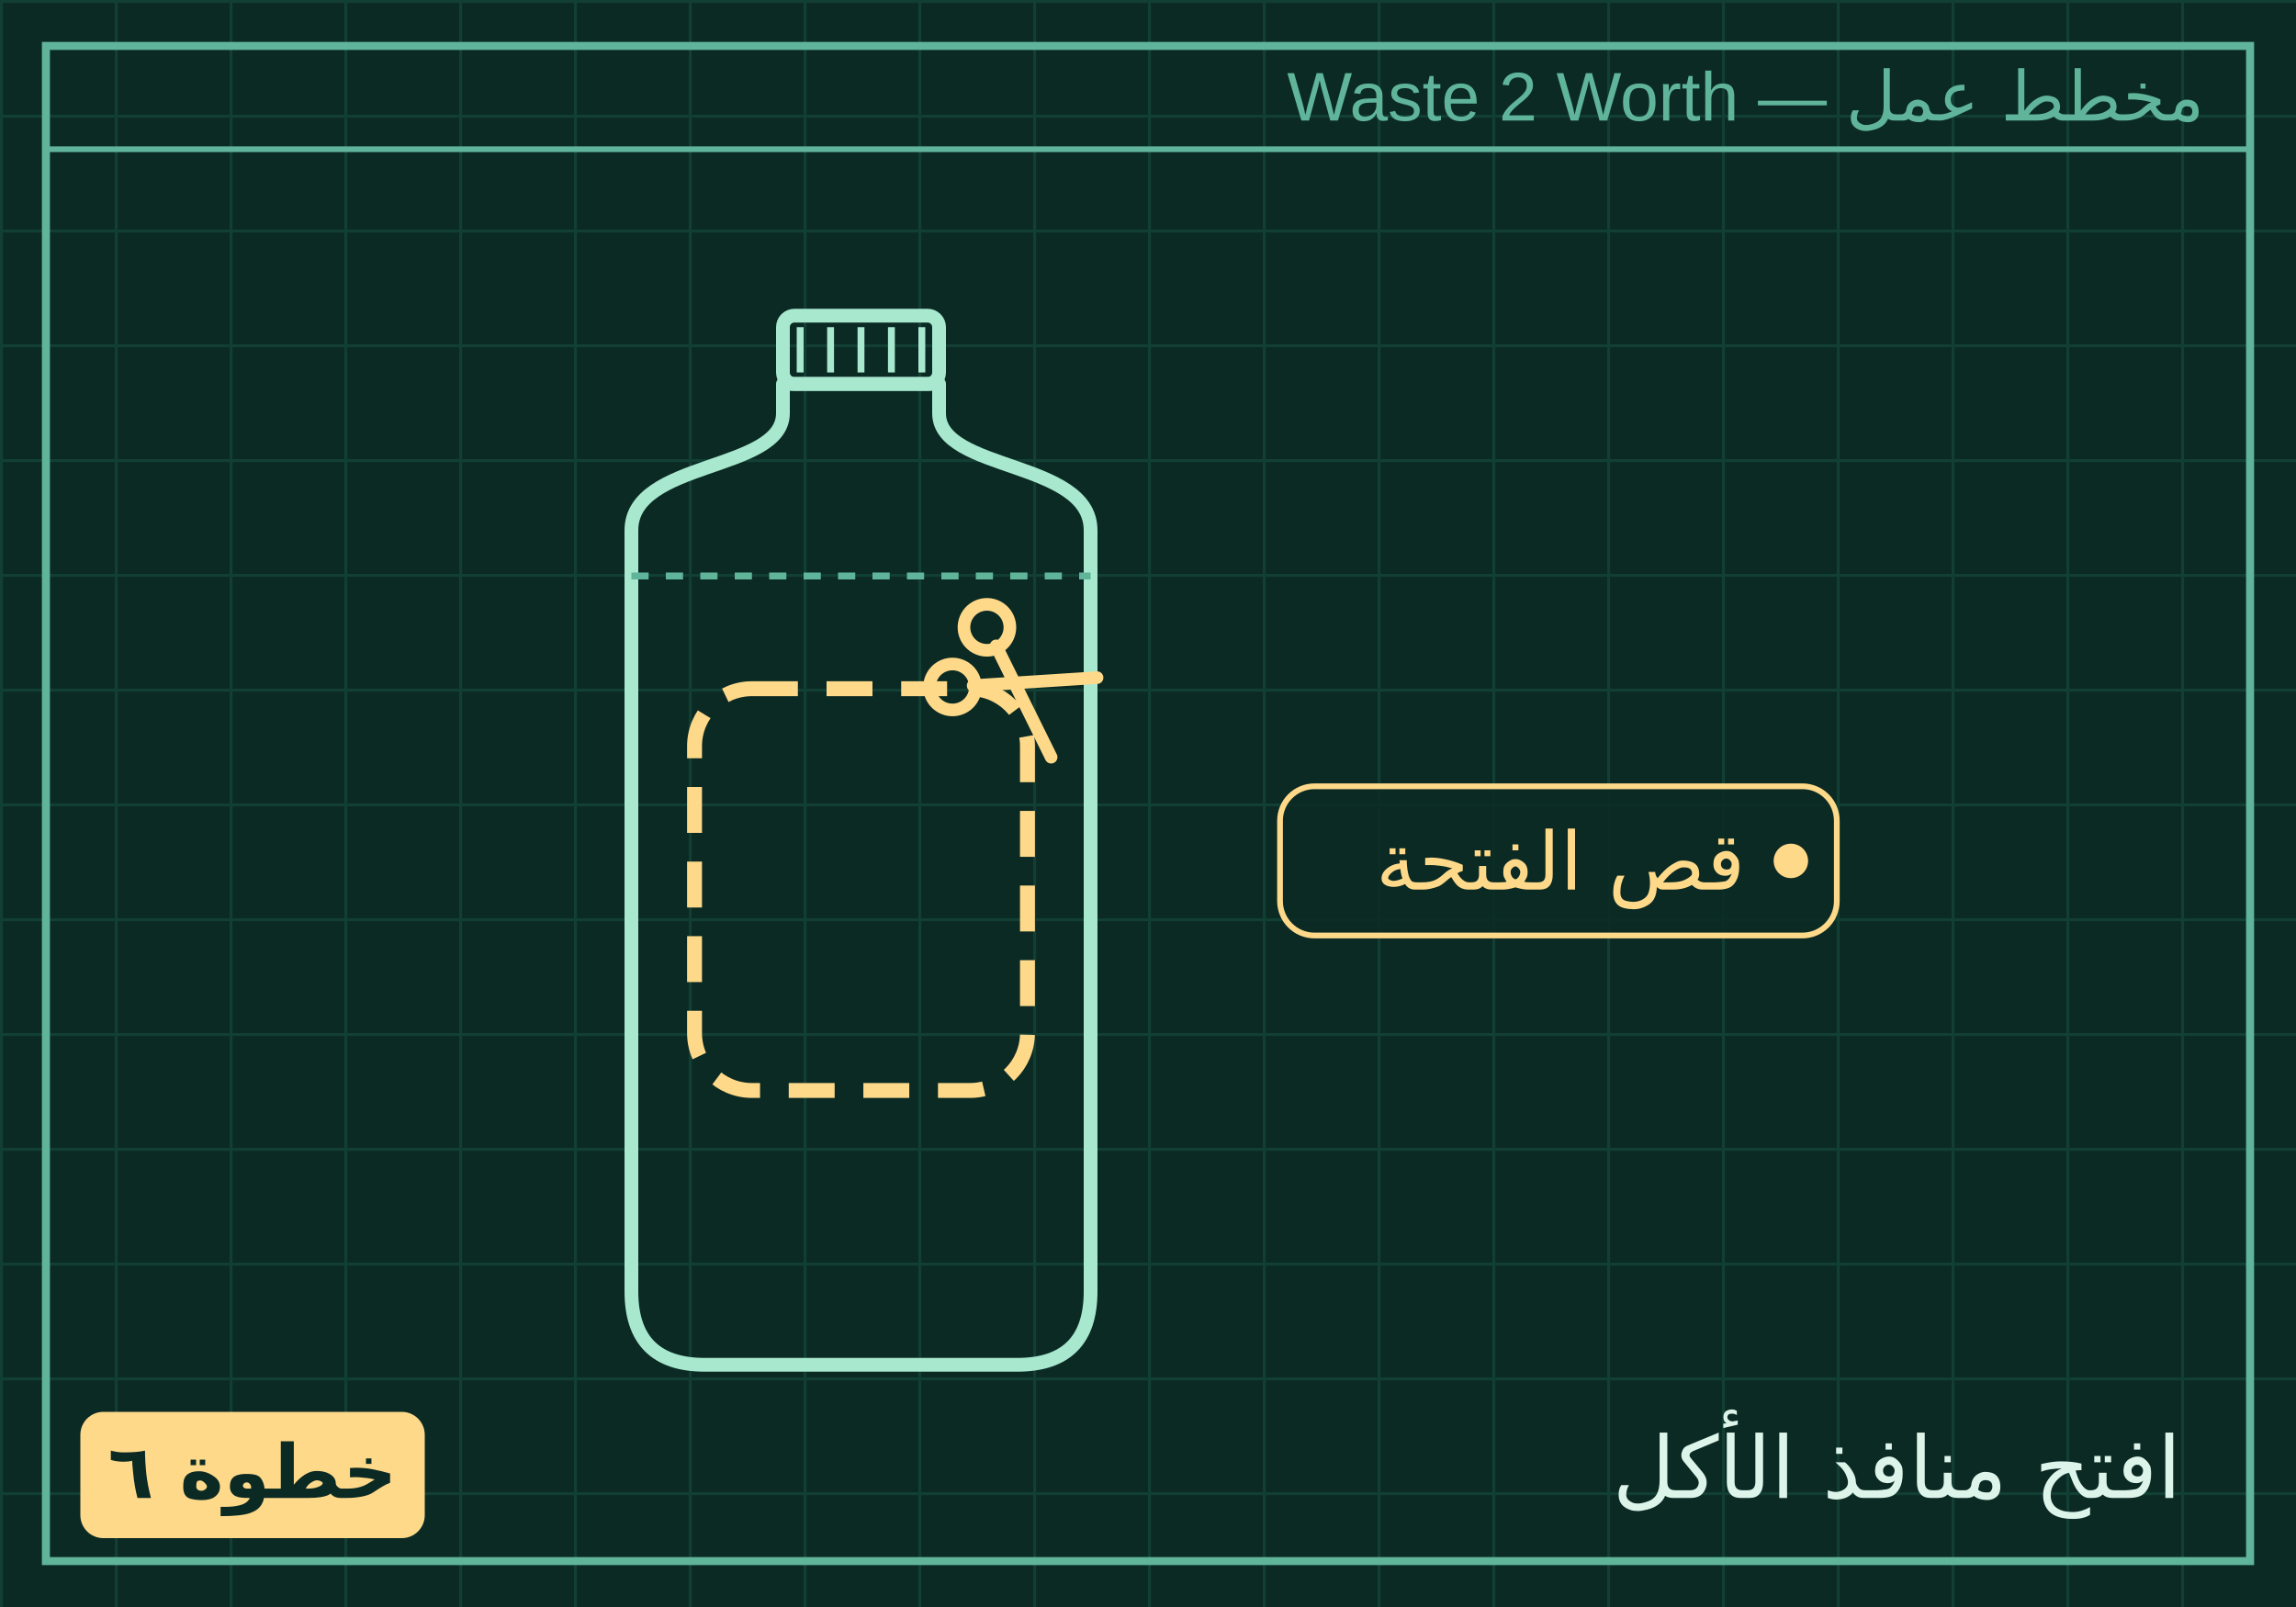
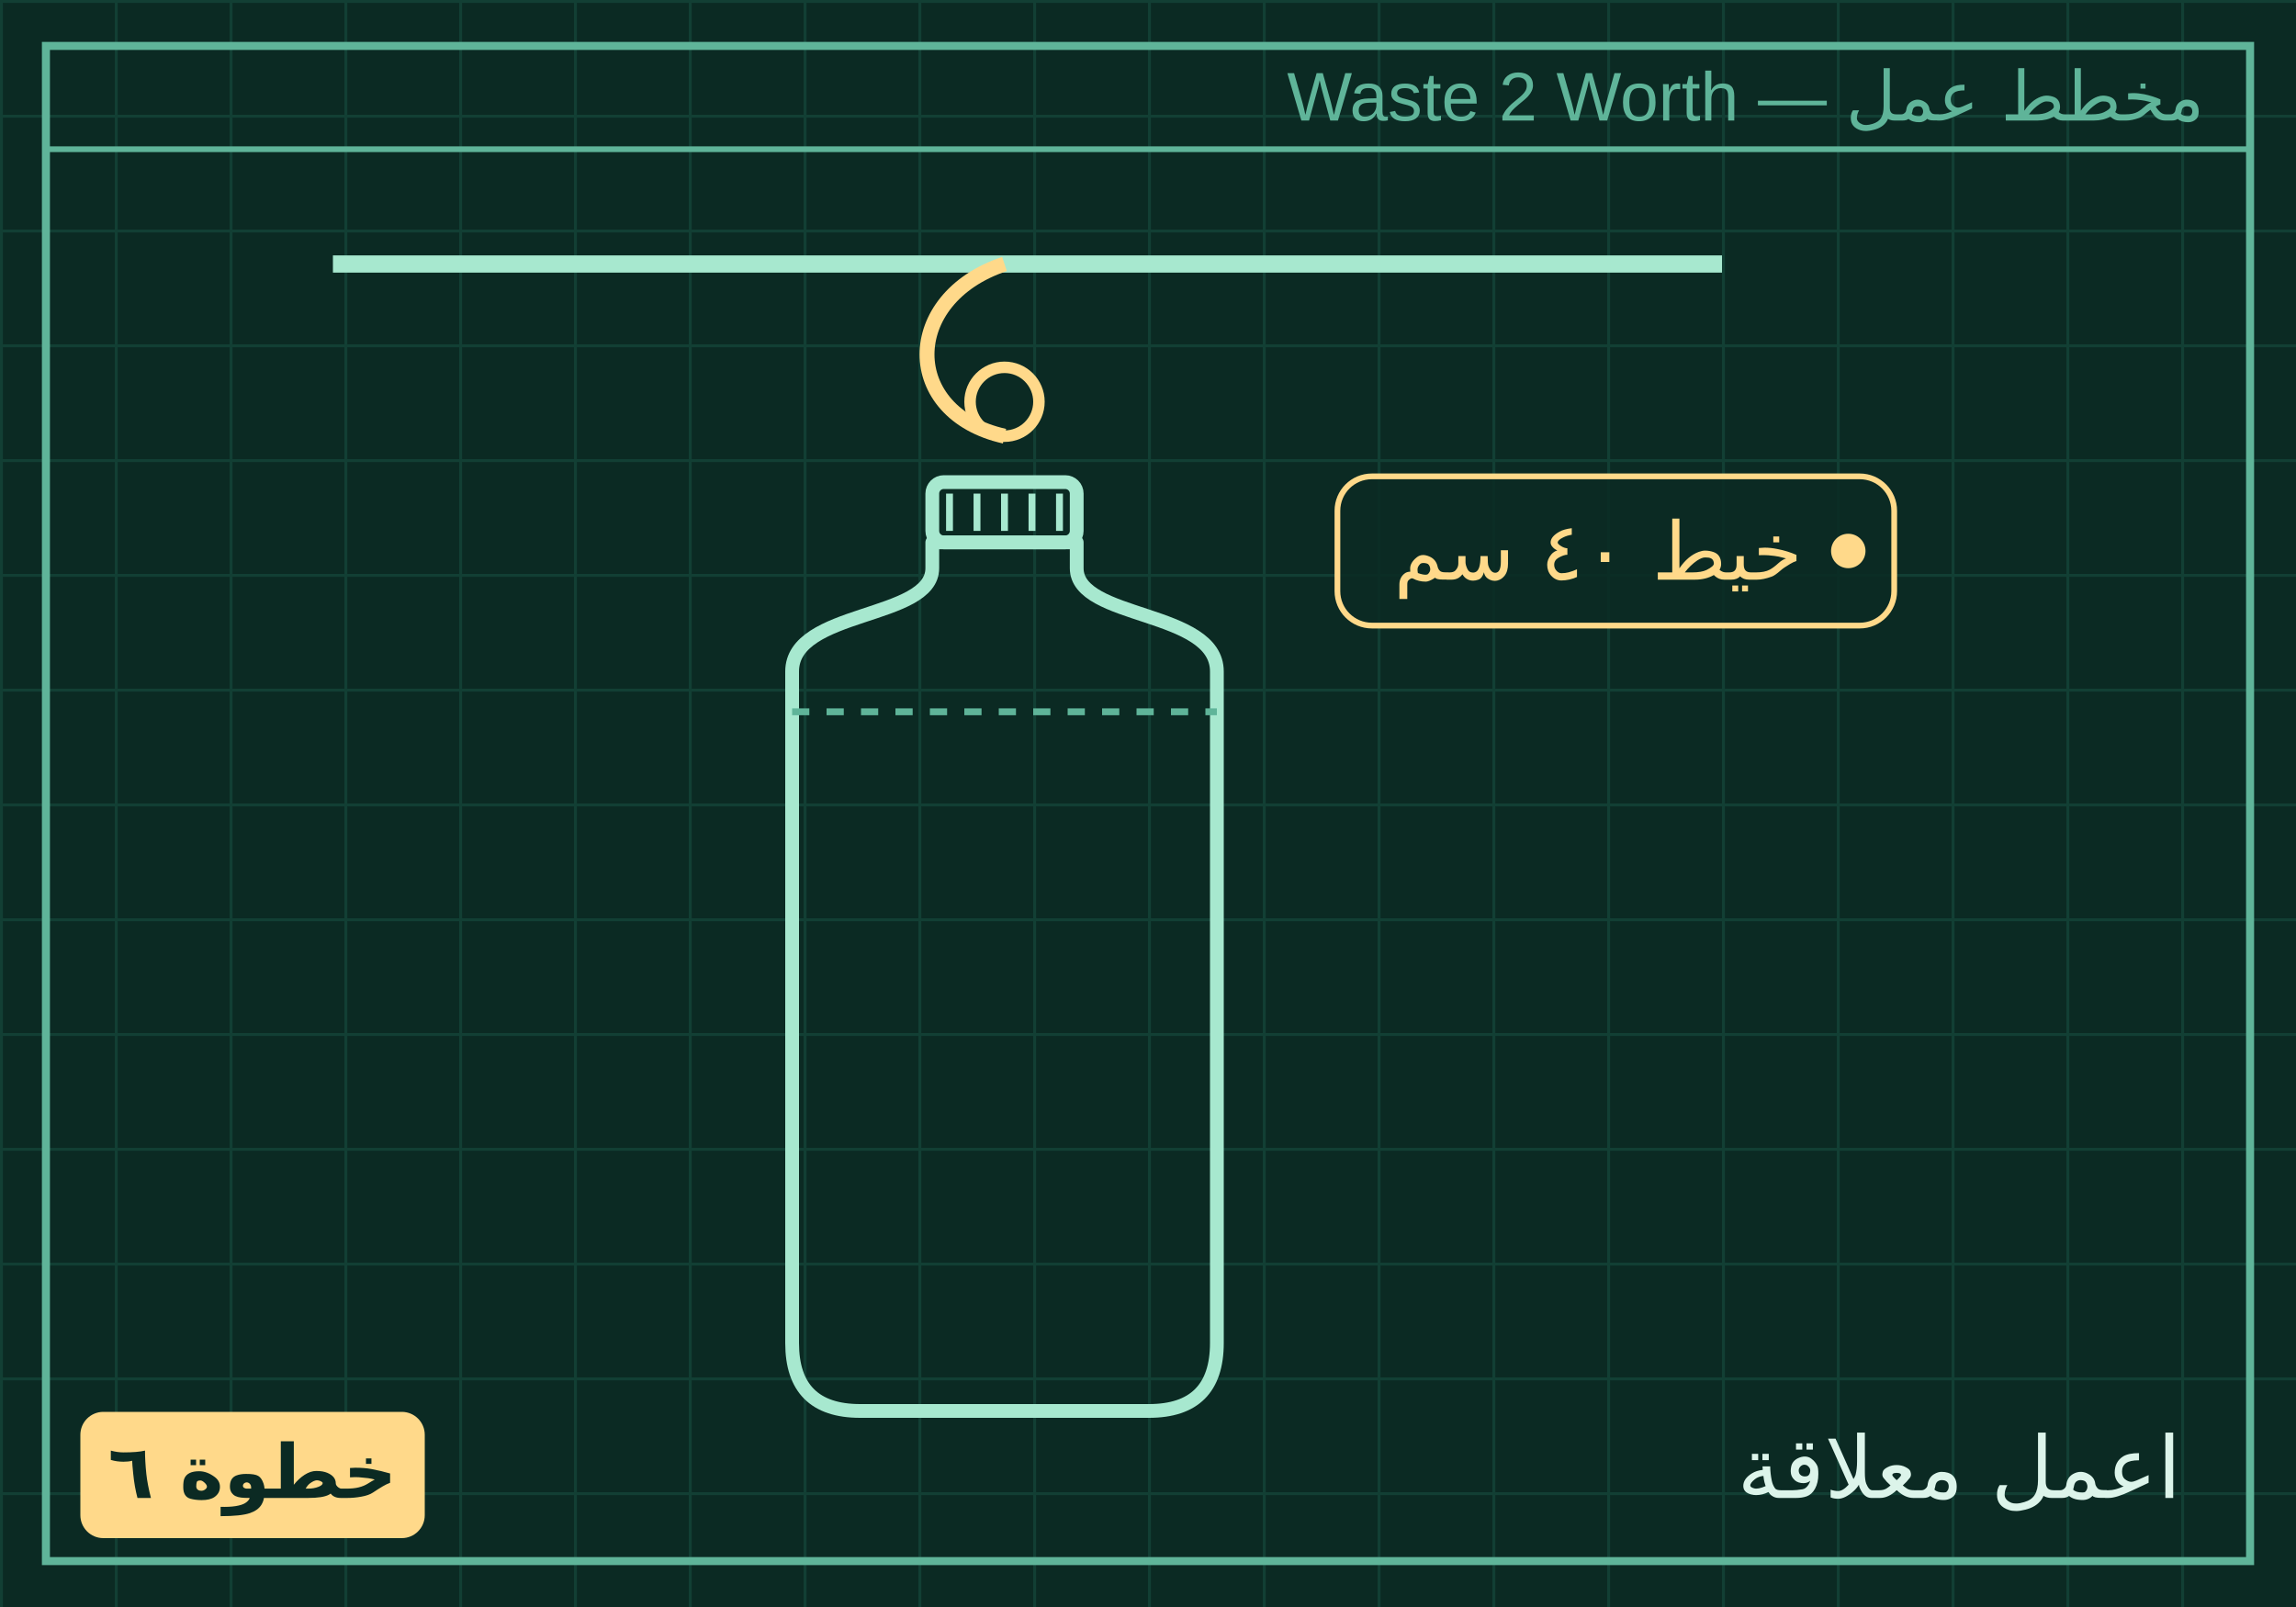
<svg xmlns="http://www.w3.org/2000/svg" width="400" height="280" viewBox="0 0 400 280">
  <defs>
    <marker id="ah" viewBox="0 0 10 10" refX="8" refY="5" markerWidth="7" markerHeight="7" orient="auto-start-reverse">
      <path d="M0 0L10 5L0 10z" fill="#a7e8cf" />
    </marker>
    <marker id="ahh" viewBox="0 0 10 10" refX="8" refY="5" markerWidth="7" markerHeight="7" orient="auto-start-reverse">
      <path d="M0 0L10 5L0 10z" fill="#ffd98a" />
    </marker>
    <pattern id="grid" width="20" height="20" patternUnits="userSpaceOnUse">
      <path d="M20 0H0V20" fill="none" stroke="#123f34" stroke-width="1" />
    </pattern>
    <pattern id="soil" width="9" height="9" patternUnits="userSpaceOnUse">
      <circle cx="2" cy="2" r="1.1" fill="#5fb499" />
      <circle cx="6.5" cy="6" r="1.1" fill="#5fb499" />
    </pattern>
    <pattern id="water" width="10" height="10" patternUnits="userSpaceOnUse" patternTransform="rotate(35)">
      <line x1="0" y1="0" x2="0" y2="10" stroke="#5fb499" stroke-width="1" />
    </pattern>
  </defs>
  <rect width="400" height="280" fill="#0b2a23" />
  <rect width="400" height="280" fill="url(#grid)" />
  <rect x="8" y="8" width="384" height="264" fill="none" stroke="#5fb499" stroke-width="1.4" />
  <rect x="8" y="8" width="384" height="18" fill="none" stroke="#5fb499" stroke-width="1" />
  <text x="384" y="21" font-family="'Segoe UI',Tahoma,Arial,sans-serif" font-size="12" fill="#5fb499" text-anchor="start" direction="rtl">مخطط عمل — Waste 2 Worth</text>
+   <line x1="58" y1="46" x2="300" y2="46" stroke="#a7e8cf" stroke-width="3" />
+   <path d="M175 46c-18 6 -18 26 0 30" fill="none" stroke="#ffd98a" stroke-width="2.6" />
+   <circle cx="175" cy="70" r="6" fill="none" stroke="#ffd98a" stroke-width="2" />
  <g fill="none" stroke="#a7e8cf" stroke-width="2.4" stroke-linejoin="round">
-     <rect x="136.4" y="55" width="27.2" height="11.9" rx="2" />
-     <line x1="139.4" y1="57" x2="139.4" y2="64.9" stroke="#a7e8cf" stroke-width="1.2" />
-     <line x1="144.7" y1="57" x2="144.7" y2="64.9" stroke="#a7e8cf" stroke-width="1.2" />
-     <line x1="150" y1="57" x2="150" y2="64.9" stroke="#a7e8cf" stroke-width="1.2" />
-     <line x1="155.3" y1="57" x2="155.3" y2="64.9" stroke="#a7e8cf" stroke-width="1.2" />
-     <line x1="160.6" y1="57" x2="160.6" y2="64.9" stroke="#a7e8cf" stroke-width="1.2" />
-     <path d="M136.4 66.9 v5.1       C 136.4 82.2, 110 80.16, 110 92.4       v132.6       q0 12.8 12.8 12.8       h54.4       q12.8 0 12.8 -12.8       v-132.6       C 190 80.16, 163.6 82.2, 163.6 72       v-5.1 z" />
-     <path d="M110 100.356 h80" stroke="#5fb499" stroke-width="1.2" stroke-dasharray="3 3" />
-   </g>
-   <rect x="121" y="120" width="58" height="70" rx="10" fill="none" stroke="#ffd98a" stroke-width="2.6" stroke-dasharray="8 5" />
-   <g transform="translate(175 118) rotate(30)" fill="none" stroke="#ffd98a" stroke-width="2.2" stroke-linecap="round" stroke-linejoin="round">
-     <circle cx="-7" cy="-6" r="4" />
-     <circle cx="-7" cy="6" r="4" />
-     <path d="M-4 -4L14 8M-4 4L14 -8" />
+     <rect x="162.42" y="84" width="25.16" height="10.5" rx="2" />
+     <line x1="165.42" y1="86" x2="165.42" y2="92.5" stroke="#a7e8cf" stroke-width="1.2" />
+     <line x1="170.21" y1="86" x2="170.21" y2="92.5" stroke="#a7e8cf" stroke-width="1.2" />
+     <line x1="175" y1="86" x2="175" y2="92.5" stroke="#a7e8cf" stroke-width="1.2" />
+     <line x1="179.79" y1="86" x2="179.79" y2="92.5" stroke="#a7e8cf" stroke-width="1.2" />
+     <line x1="184.58" y1="86" x2="184.58" y2="92.5" stroke="#a7e8cf" stroke-width="1.2" />
+     <path d="M162.42 94.5 v4.5       C 162.42 108, 138 106.2, 138 117       v117       q0 11.84 11.84 11.84       h50.32       q11.84 0 11.84 -11.84       v-117       C 212 106.2, 187.58 108, 187.58 99       v-4.5 z" />
+     <path d="M138 124.02 h74" stroke="#5fb499" stroke-width="1.2" stroke-dasharray="3 3" />
  </g>
  <g>
-     <rect x="223" y="137" width="97" height="26" rx="6" fill="#0b2a23" fill-opacity="0.86" stroke="#ffd98a" stroke-width="1" />
-     <circle cx="312" cy="150" r="3" fill="#ffd98a" />
-     <text x="304" y="155" font-family="'Segoe UI',Tahoma,Arial,sans-serif" font-size="14" fill="#ffd98a" text-anchor="start" direction="rtl">قص الفتحة</text>
+     <rect x="233" y="83" width="97" height="26" rx="6" fill="#0b2a23" fill-opacity="0.86" stroke="#ffd98a" stroke-width="1" />
+     <circle cx="322" cy="96" r="3" fill="#ffd98a" />
+     <text x="314" y="101" font-family="'Segoe UI',Tahoma,Arial,sans-serif" font-size="14" fill="#ffd98a" text-anchor="start" direction="rtl">خيط ٤٠ سم</text>
  </g>
  <g>
    <rect x="14" y="246" width="60" height="22" rx="4" fill="#ffd98a" />
    <text x="44" y="261" font-family="'Segoe UI',Tahoma,Arial,sans-serif" font-size="13" font-weight="700" fill="#0b2a23" text-anchor="middle">خطوة ٦</text>
-     <text x="380" y="261" font-family="'Segoe UI',Tahoma,Arial,sans-serif" font-size="15" fill="#dcf4ea" text-anchor="start" direction="rtl">افتح منافذ الأكل</text>
+     <text x="380" y="261" font-family="'Segoe UI',Tahoma,Arial,sans-serif" font-size="15" fill="#dcf4ea" text-anchor="start" direction="rtl">اعمل معلاقة</text>
  </g>
</svg>
